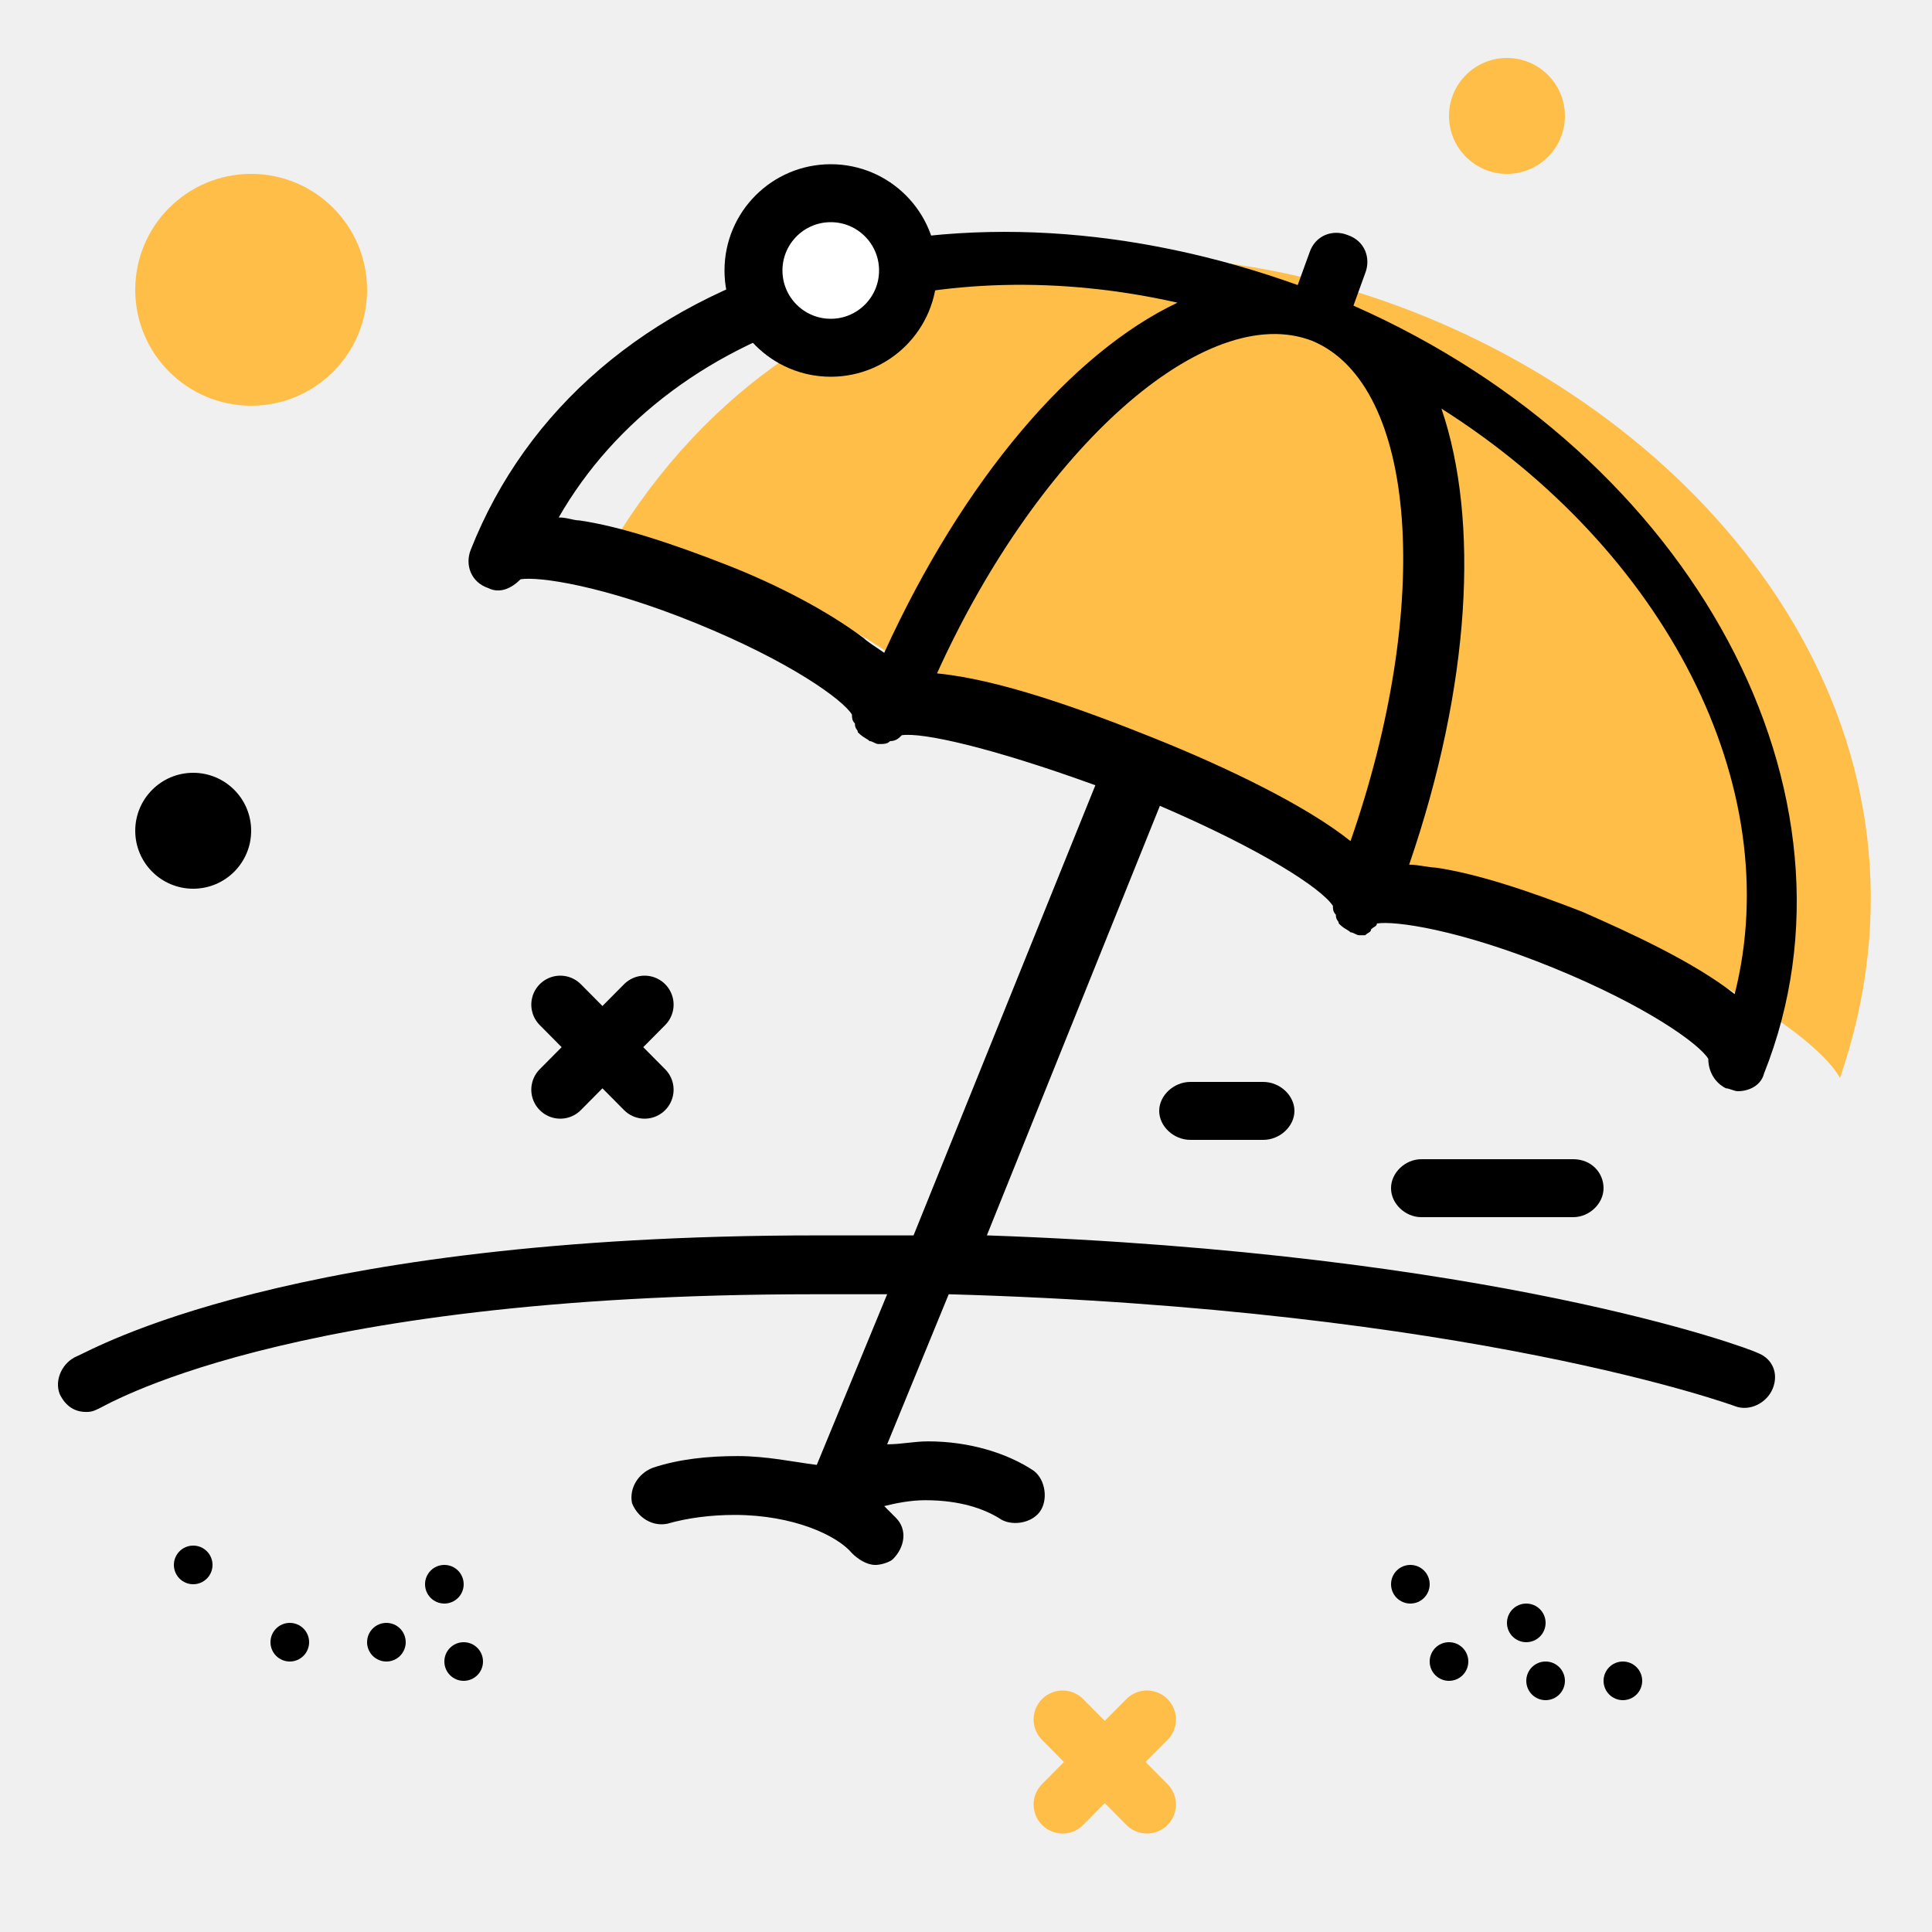
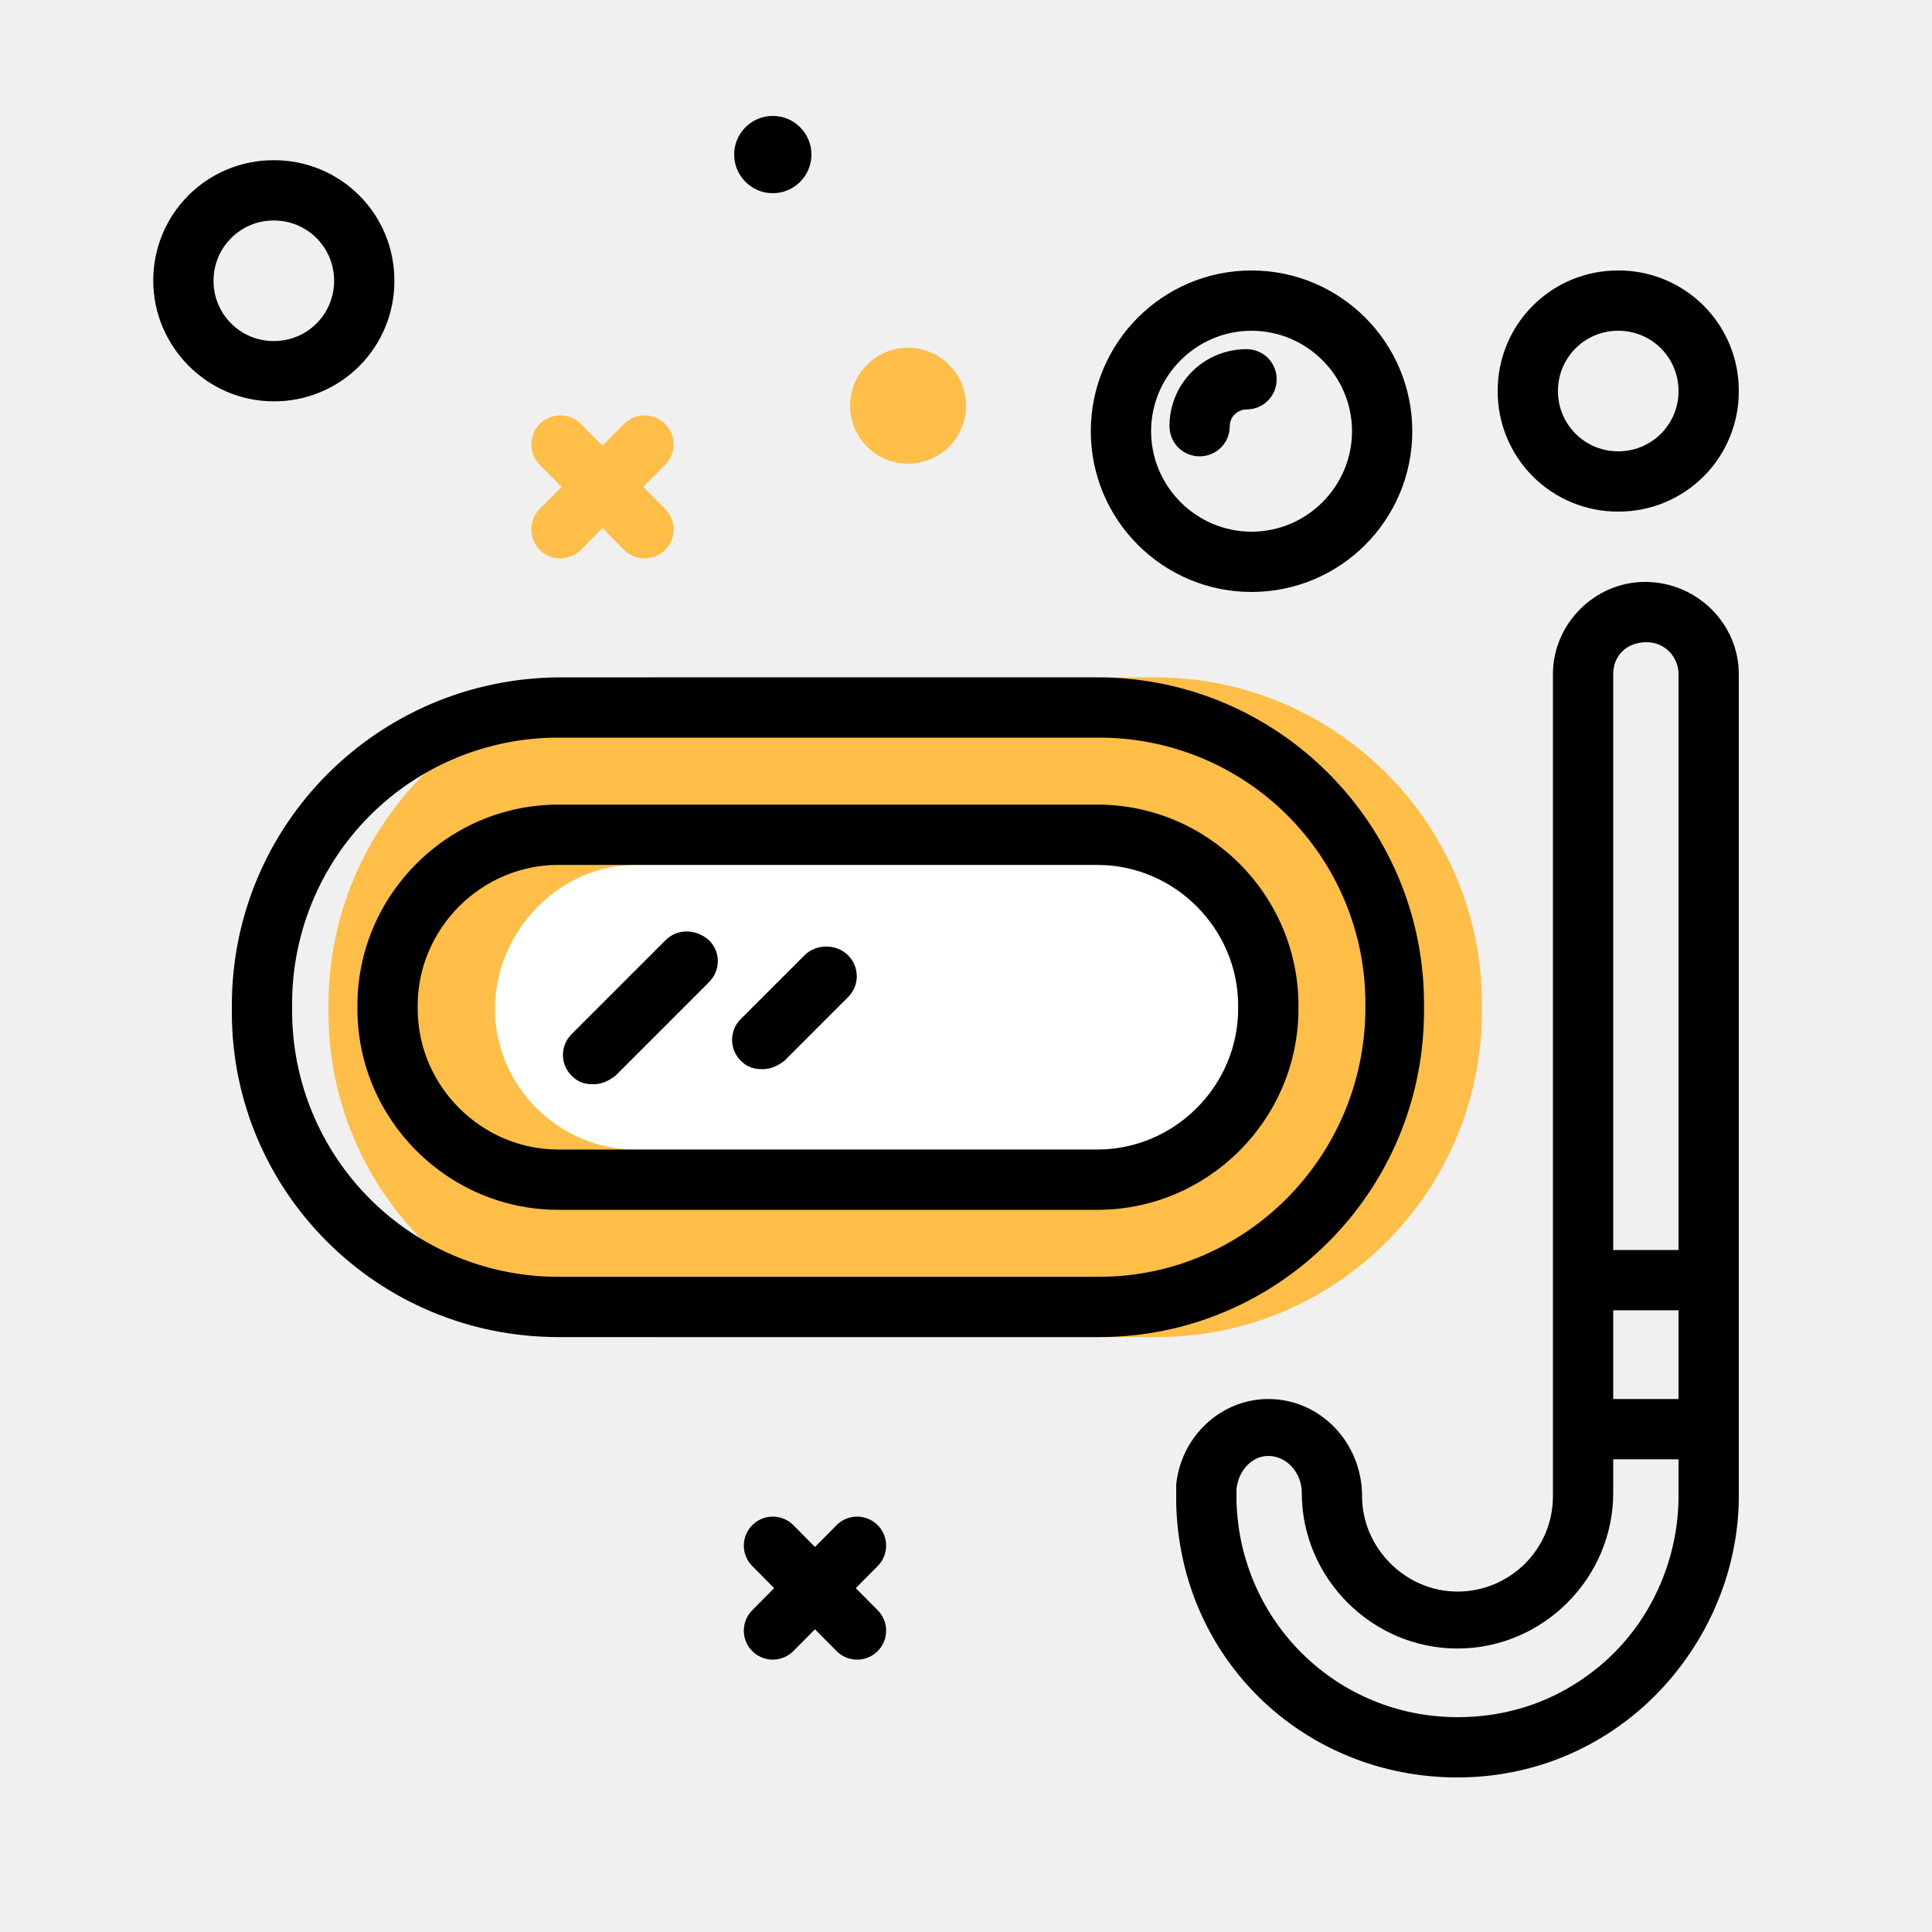
<svg xmlns="http://www.w3.org/2000/svg" width="100" height="100" viewBox="0 0 100 100">
-   <g fill="none" fill-rule="evenodd">
-     <path fill="#FFBE47" d="M50.519 37.965c5.28-1.243 15.731 2.863 20.724 8.706 8.236-1.814 22.088 5.69 23.995 9.123C107.094 21.22 49.528-5.28 30.73 29.856c6.058-.535 13.983 1.161 19.789 8.109z" />
-     <g fill="#000" fill-rule="nonzero">
-       <path d="M91.001 70.035c-.607-.305-13.813-5.178-39.921-6.092l8.956-22.234c5.312 2.284 8.348 4.264 8.955 5.177 0 .153 0 .305.152.457 0 .305.152.305.152.457.303.305.455.305.607.457.152 0 .304.152.455.152h.304c.152-.152.304-.152.304-.304.151-.152.303-.152.303-.305.91-.152 4.25.305 9.108 2.285 4.857 1.98 7.59 3.96 8.045 4.72 0 .61.303 1.219.91 1.524.152 0 .456.152.608.152.607 0 1.214-.305 1.366-.914C97.073 41.1 87.662 23.586 70.054 15.82l.607-1.675c.304-.762 0-1.676-.91-1.98-.76-.305-1.67 0-1.974.914l-.607 1.675c-8.5-3.046-17.305-3.655-25.198-1.37-8.5 2.436-14.724 7.766-17.608 15.076-.303.762 0 1.675.911 1.98.607.304 1.214 0 1.67-.457.91-.152 4.25.305 9.107 2.284 4.858 1.98 7.59 3.96 8.045 4.721 0 .153 0 .305.152.457 0 .305.152.305.152.457.303.305.455.305.607.457.152 0 .304.152.455.152.304 0 .456 0 .608-.152.303 0 .455-.152.607-.305 1.062-.152 4.554.61 10.018 2.59l-9.411 23.3h-5.01c-27.354 0-37.51 5.94-38.27 6.244-.758.305-1.213 1.219-.91 1.98.304.61.76.914 1.366.914.152 0 .304 0 .607-.153.152 0 9.37-5.939 37.056-5.939h3.795l-3.643 8.833c-1.215-.152-2.58-.457-4.099-.457-1.517 0-3.035.152-4.402.61-.759.304-1.214 1.065-1.062 1.827.303.761 1.062 1.218 1.821 1.066 1.063-.305 2.277-.457 3.492-.457 3.035 0 5.312 1.066 6.071 1.98.304.304.76.609 1.215.609.303 0 .759-.152.91-.305.608-.609.76-1.523.152-2.132l-.607-.609c.607-.152 1.366-.304 2.125-.304 1.822 0 3.036.456 3.795.913.607.457 1.67.305 2.125-.304.455-.61.304-1.675-.304-2.132-1.366-.914-3.339-1.523-5.464-1.523-.759 0-1.366.152-2.125.152l3.187-7.767c27.02.762 40.68 5.787 40.68 5.787.76.305 1.67-.152 1.974-.914.304-.761 0-1.522-.759-1.827zm-31.27-31.83c-3.794-1.522-8.044-3.045-11.232-3.35 5.313-11.726 13.965-19.34 19.43-17.209 5.464 2.285 6.223 13.707 1.973 25.89-2.277-1.827-6.375-3.807-10.17-5.33zm30.056 13.25c-2.125-1.675-5.465-3.198-7.893-4.264-2.733-1.066-5.465-1.98-7.59-2.284-.304 0-.91-.153-1.366-.153 3.188-9.29 3.643-17.818 1.67-23.605 11.536 7.31 17.911 19.493 15.179 30.306zM37.57 29.221c-2.732-1.067-5.464-1.98-7.59-2.285-.303 0-.607-.152-1.062-.152 2.884-5.026 7.893-8.833 14.42-10.66 5.465-1.676 11.537-1.828 17.608-.458-5.464 2.59-11.08 9.138-15.179 18.123-.455-.304-.91-.609-1.063-.761-1.821-1.37-4.401-2.741-7.134-3.807z" />
-       <g transform="translate(9 80)">
-         <circle cx="14" cy="2" r="1" />
-         <circle cx="11" cy="5" r="1" />
-         <circle cx="6" cy="5" r="1" />
-         <circle cx="1" cy="1" r="1" />
-         <circle cx="15" cy="6" r="1" />
-       </g>
-       <g transform="translate(72 81)">
-         <circle cx="3" cy="5" r="1" />
-         <circle cx="7" cy="3" r="1" />
-         <circle cx="12" cy="6" r="1" />
-         <circle cx="8" cy="6" r="1" />
-         <circle cx="1" cy="1" r="1" />
-       </g>
+   <g fill="none" fill-rule="evenodd" transform="translate(7 6)">
+     <path fill="#FFBE47" d="M69.707 46.307v-.347c0-9.273-7.54-16.9-16.9-16.9H26.9c-9.36.087-16.9 7.627-16.9 16.987v.346c0 9.274 7.54 16.814 16.9 16.814h25.993c9.274 0 16.814-7.54 16.814-16.9z" />
+     <path fill="#FFF" d="M49.807 53.5H25.9c-3.987 0-7.28-3.293-7.28-7.28s3.293-7.453 7.28-7.453h23.907c3.986 0 7.28 3.293 7.28 7.28v.173c0 3.987-3.294 7.28-7.28 7.28z" />
+     <path fill="#000" fill-rule="nonzero" d="M78.147 24.12c-2.6 0-4.767 2.167-4.767 4.767V71.44c0 2.773-2.253 4.94-4.94 4.94-2.687 0-4.94-2.253-4.94-4.94 0-2.773-2.167-5.027-4.853-5.027-2.427 0-4.507 1.907-4.767 4.42v.954C54.053 79.847 60.467 86 68.44 86c3.727 0 7.193-1.387 9.88-3.9C81.267 79.327 83 75.427 83 71.44V28.887c0-2.6-2.167-4.767-4.853-4.767zM76.5 61.82h3.38v4.593H76.5V61.82zm1.733-34.58c.954 0 1.647.78 1.647 1.647V58.7H76.5V28.887c0-.954.693-1.647 1.733-1.647zM76.24 79.847c-2.167 1.993-4.853 3.033-7.8 3.033-6.24 0-11.267-4.94-11.44-11.18v-.607c.087-.953.78-1.733 1.647-1.733.953 0 1.733.867 1.733 1.907 0 4.42 3.64 8.06 8.06 8.06s8.06-3.64 8.06-8.06v-1.734h3.38v1.907c0 3.12-1.3 6.24-3.64 8.407zm-26.433-44.2H21.9c-5.72 0-10.4 4.68-10.4 10.4v.173c0 5.72 4.68 10.4 10.4 10.4h27.907c5.72 0 10.4-4.68 10.4-10.4v-.173c0-5.72-4.68-10.4-10.4-10.4zm7.28 10.573c0 3.987-3.294 7.28-7.28 7.28H21.9c-3.987 0-7.28-3.293-7.28-7.28v-.173c0-3.987 3.293-7.28 7.28-7.28h27.907c3.986 0 7.28 3.293 7.28 7.28v.173zm9.62.087v-.347c0-9.273-7.54-16.9-16.9-16.9H21.9C12.54 29.147 5 36.687 5 46.047v.346c0 9.274 7.54 16.814 16.9 16.814h27.993c9.274 0 16.814-7.54 16.814-16.9zm-16.814 13.78H21.9a13.76 13.76 0 0 1-13.78-13.78v-.347A13.76 13.76 0 0 1 21.9 32.18h27.993a13.76 13.76 0 0 1 13.78 13.78v.347c-.086 7.626-6.24 13.78-13.78 13.78zM57.78 24.64a8.322 8.322 0 0 0 8.32-8.32A8.322 8.322 0 0 0 57.78 8a8.322 8.322 0 0 0-8.32 8.32 8.322 8.322 0 0 0 8.32 8.32zm0-13.52c2.86 0 5.2 2.34 5.2 5.2 0 2.86-2.34 5.2-5.2 5.2-2.86 0-5.2-2.34-5.2-5.2 0-2.86 2.34-5.2 5.2-5.2zm-1.127 4.94c0-.52.434-.867.867-.867.867 0 1.56-.693 1.56-1.56 0-.866-.693-1.56-1.56-1.56a3.976 3.976 0 0 0-3.987 3.987c0 .867.694 1.56 1.56 1.56.867 0 1.56-.693 1.56-1.56zm20.107 4.42A6.214 6.214 0 0 0 83 14.24 6.214 6.214 0 0 0 76.76 8a6.214 6.214 0 0 0-6.24 6.24 6.214 6.214 0 0 0 6.24 6.24zm0-9.36a3.107 3.107 0 0 1 3.12 3.12 3.107 3.107 0 0 1-3.12 3.12 3.107 3.107 0 0 1-3.12-3.12 3.107 3.107 0 0 1 3.12-3.12zM7.173 14.773a6.214 6.214 0 0 0 6.24-6.24 6.214 6.214 0 0 0-6.24-6.24 6.214 6.214 0 0 0-6.24 6.24c0 3.38 2.774 6.24 6.24 6.24zm0-9.36a3.107 3.107 0 0 1 3.12 3.12 3.107 3.107 0 0 1-3.12 3.12 3.107 3.107 0 0 1-3.12-3.12 3.107 3.107 0 0 1 3.12-3.12zm20.274 37.254l-4.854 4.853a1.517 1.517 0 0 0 0 2.167c.347.346.694.433 1.127.433.433 0 .78-.173 1.127-.433l4.853-4.854a1.517 1.517 0 0 0 0-2.166c-.693-.607-1.647-.607-2.253 0zm7.193.78l-3.293 3.293a1.517 1.517 0 0 0 0 2.167c.346.346.693.433 1.126.433.434 0 .78-.173 1.127-.433l3.293-3.294a1.517 1.517 0 0 0 0-2.166c-.606-.607-1.646-.607-2.253 0zM35 2c0-1.103-.897-2-2-2s-2 .897-2 2 .897 2 2 2 2-.898 2-2z" />
+     <g stroke="#000" stroke-linecap="round" stroke-linejoin="round" stroke-width="3">
+       <path d="M33 74l4.365 4.402M37.365 74L33 78.402" />
    </g>
-     <g transform="translate(7 3)">
-       <path fill="#000" fill-rule="nonzero" d="M74.429 57H66.57c-.838 0-1.571.7-1.571 1.5s.733 1.5 1.571 1.5h7.858c.838 0 1.571-.7 1.571-1.5s-.629-1.5-1.571-1.5zM58.385 53h-3.77c-.861 0-1.615.7-1.615 1.5s.754 1.5 1.615 1.5h3.77c.861 0 1.615-.7 1.615-1.5s-.754-1.5-1.615-1.5z" />
-       <circle cx="6" cy="12" r="6" fill="#FFBE47" />
-       <g stroke="#000" stroke-linecap="round" stroke-linejoin="round" stroke-width="3">
-         <path d="M22 49l4.365 4.402M26.365 49L22 53.402" />
-       </g>
-       <g stroke="#FFBE47" stroke-linecap="round" stroke-linejoin="round" stroke-width="3">
-         <path d="M48 86l4.365 4.402M52.365 86L48 90.402" />
-       </g>
-       <circle cx="36" cy="11" r="4" fill="#FFF" stroke="#000" stroke-linecap="round" stroke-linejoin="round" stroke-width="3" />
-       <circle cx="3" cy="40" r="3" fill="#000" />
-       <circle cx="71" cy="3" r="3" fill="#FFBE47" />
+     <g stroke="#FFBE47" stroke-linecap="round" stroke-linejoin="round" stroke-width="3">
+       <path d="M22 17l4.365 4.402M26.365 17L22 21.402" />
    </g>
+     <circle cx="40" cy="15" r="3" fill="#FFBE47" />
  </g>
</svg>
